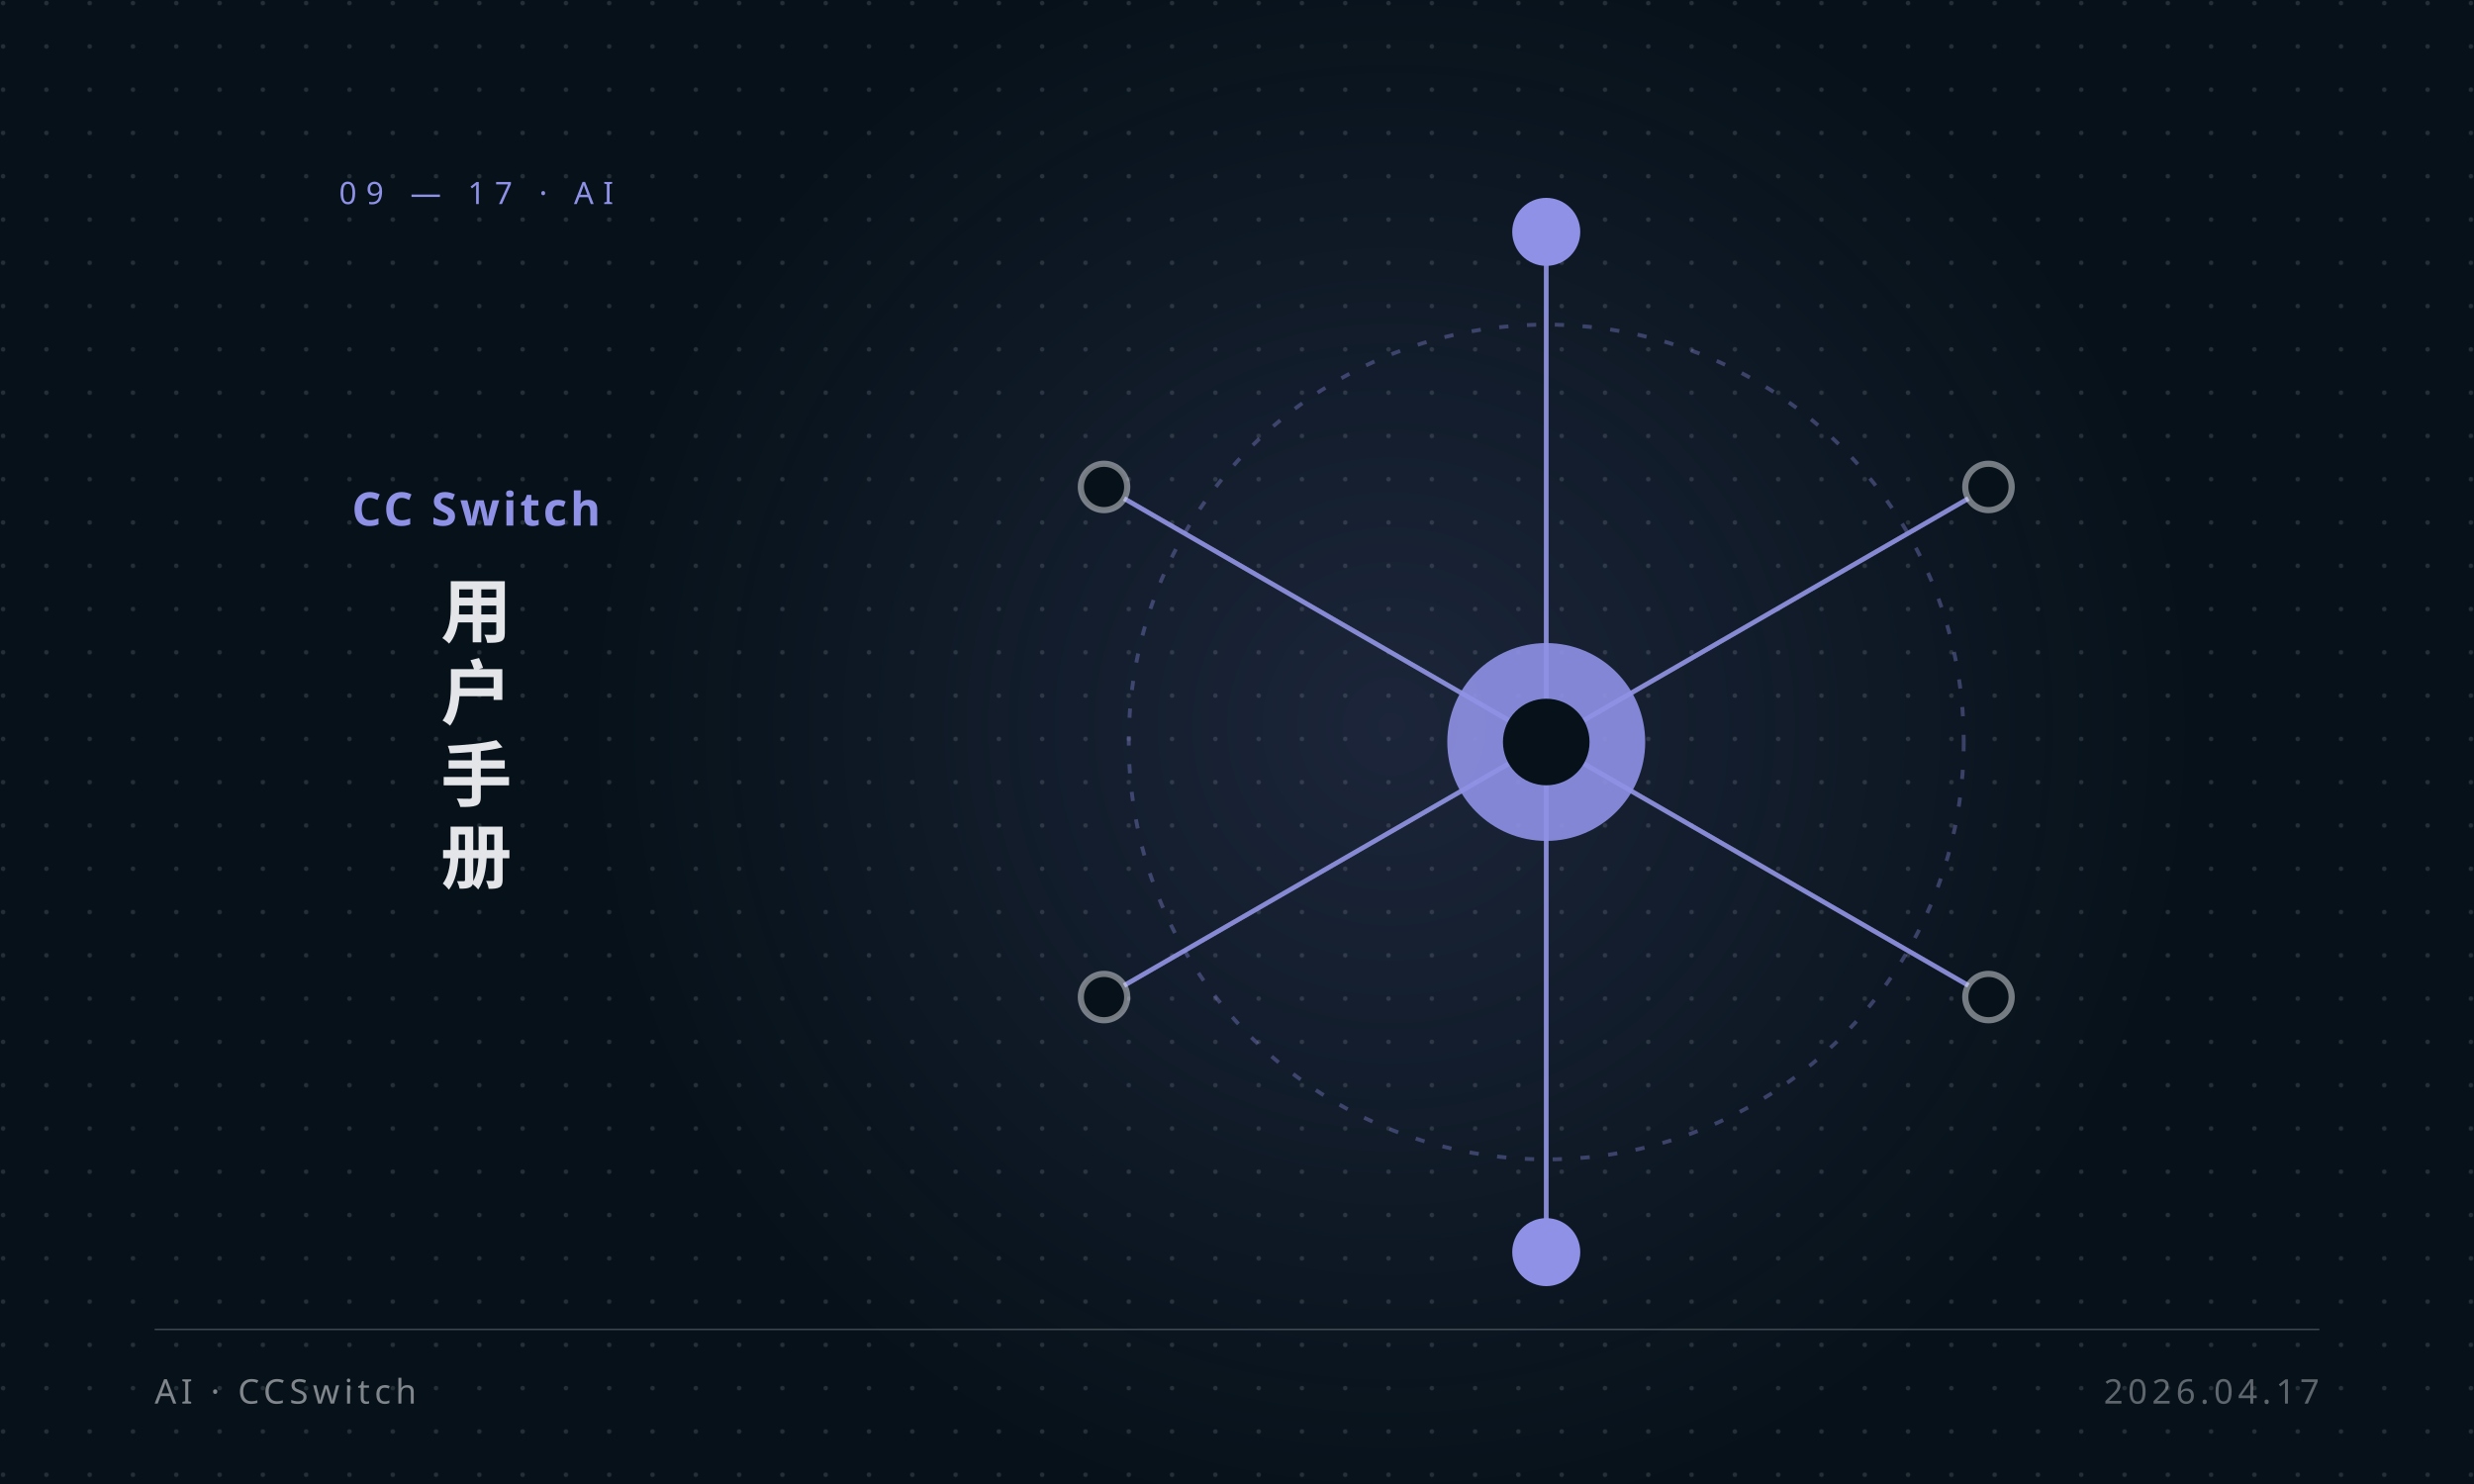
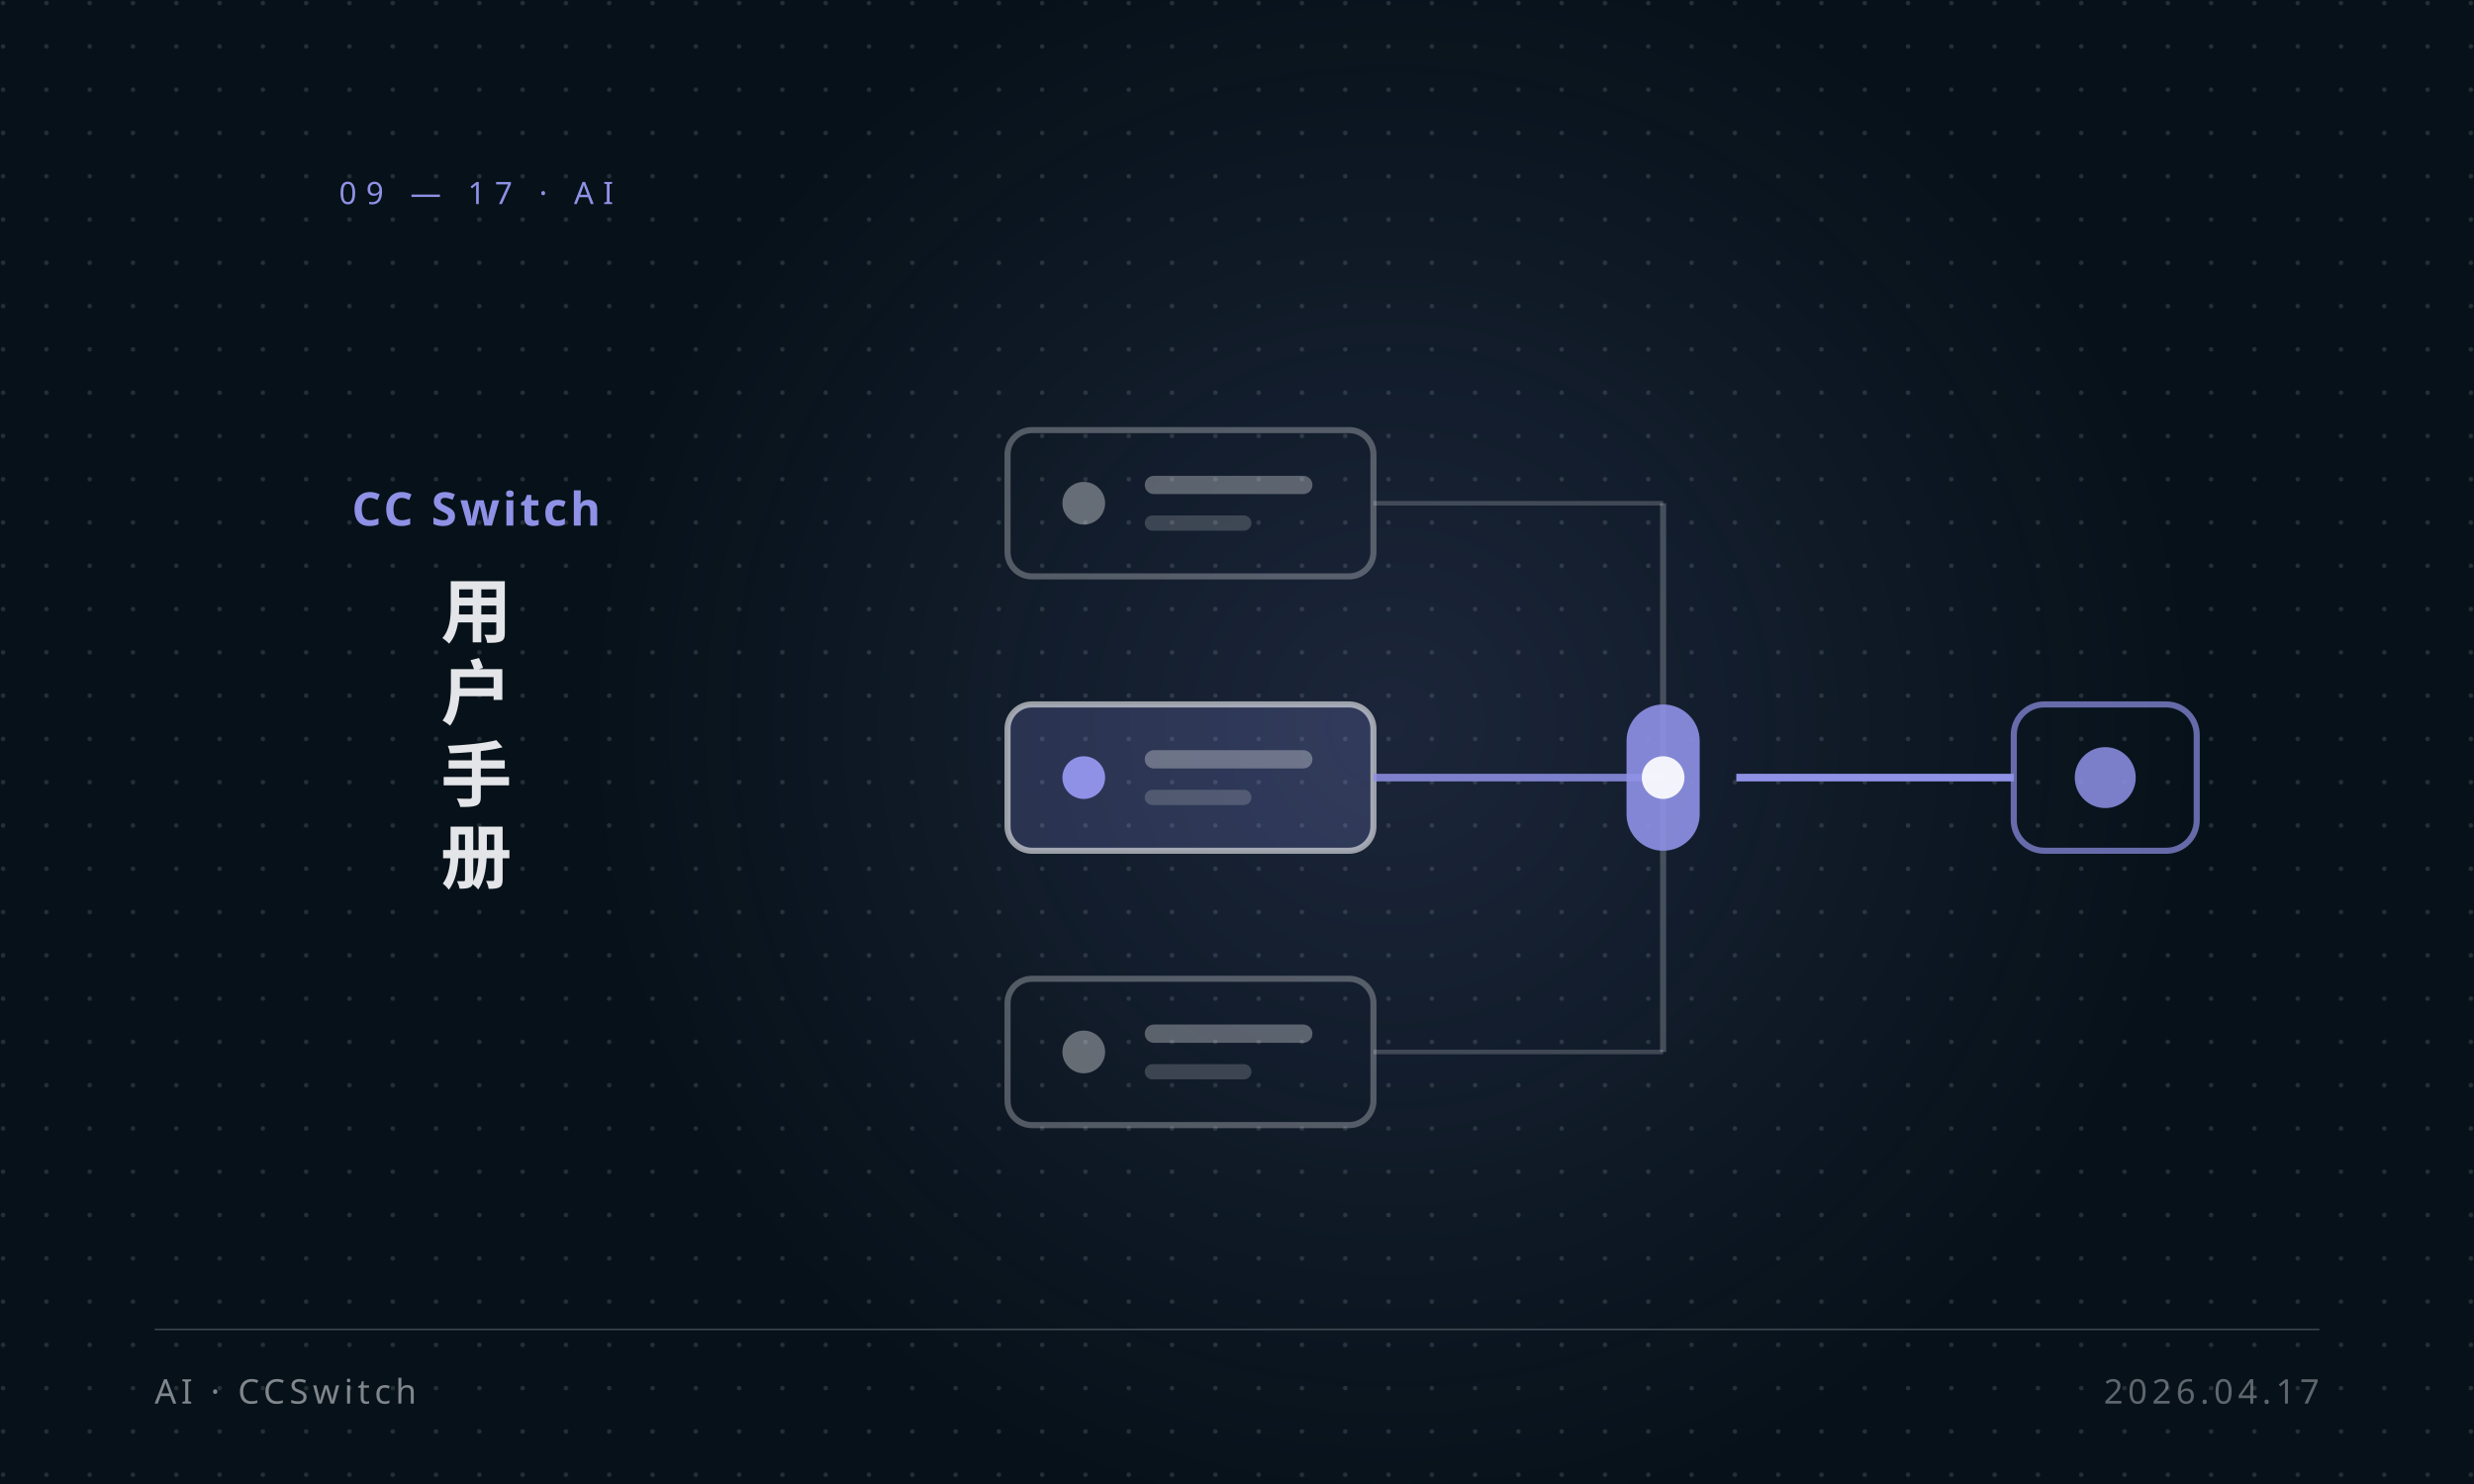
<svg xmlns="http://www.w3.org/2000/svg" width="1600" height="960" viewBox="0 0 1600 960" role="img" aria-label="CC Switch 用户手册 封面">
  <style>
    @media (prefers-reduced-motion: no-preference) {
      .flow { stroke-dasharray: 24 150; animation: flow 2.6s linear infinite; }
      .breathe { animation: breathe 3.2s ease-in-out infinite; }
      .breathe.d2 { animation-delay: 0.8s; }
      .breathe.d3 { animation-delay: 1.6s; }
    }
    @keyframes flow { from { stroke-dashoffset: 88; } to { stroke-dashoffset: 0; } }
    @keyframes breathe { 0%, 100% { opacity: 0.45; } 50% { opacity: 1; } }
  </style>
  <defs>
    <pattern id="dots" width="28" height="28" patternUnits="userSpaceOnUse">
      <circle cx="2" cy="2" r="1.5" fill="#e3e5e8" opacity="0.14" />
    </pattern>
    <radialGradient id="glow" cx="0.5" cy="0.5" r="0.5">
      <stop offset="0" stop-color="#8f91e6" stop-opacity="0.16" />
      <stop offset="1" stop-color="#8f91e6" stop-opacity="0" />
    </radialGradient>
  </defs>
  <rect width="1600" height="960" fill="#061119" />
  <rect width="1600" height="960" fill="url(#dots)" />
  <circle cx="900" cy="470" r="520" fill="url(#glow)" class="breathe" />
-   <g>
-     <circle cx="1000" cy="480" r="270" fill="none" stroke="#8f91e6" stroke-width="2.5" stroke-opacity="0.35" stroke-dasharray="6 12" />
-     <line x1="1000" y1="480" x2="1000" y2="150" stroke="#e3e5e8" stroke-width="3" stroke-opacity="0.32" />
-     <line class="flow" x1="1000" y1="480" x2="1000" y2="150" stroke="#8f91e6" stroke-width="3" stroke-opacity="0.85" />
-     <line x1="1000" y1="480" x2="1286" y2="315" stroke="#e3e5e8" stroke-width="3" stroke-opacity="0.32" />
-     <line class="flow" x1="1000" y1="480" x2="1286" y2="315" stroke="#8f91e6" stroke-width="3" stroke-opacity="0.85" />
-     <line x1="1000" y1="480" x2="1286" y2="645" stroke="#e3e5e8" stroke-width="3" stroke-opacity="0.32" />
-     <line class="flow" x1="1000" y1="480" x2="1286" y2="645" stroke="#8f91e6" stroke-width="3" stroke-opacity="0.85" />
-     <line x1="1000" y1="480" x2="1000" y2="810" stroke="#e3e5e8" stroke-width="3" stroke-opacity="0.32" />
-     <line class="flow" x1="1000" y1="480" x2="1000" y2="810" stroke="#8f91e6" stroke-width="3" stroke-opacity="0.85" />
-     <line x1="1000" y1="480" x2="714" y2="645" stroke="#e3e5e8" stroke-width="3" stroke-opacity="0.32" />
-     <line class="flow" x1="1000" y1="480" x2="714" y2="645" stroke="#8f91e6" stroke-width="3" stroke-opacity="0.85" />
-     <line x1="1000" y1="480" x2="714" y2="315" stroke="#e3e5e8" stroke-width="3" stroke-opacity="0.32" />
-     <line class="flow" x1="1000" y1="480" x2="714" y2="315" stroke="#8f91e6" stroke-width="3" stroke-opacity="0.85" />
-     <circle cx="1000" cy="150" r="22" fill="#8f91e6" stroke="none" stroke-width="4" stroke-opacity="0.5" />
-     <circle cx="1286" cy="315" r="15" fill="#061119" stroke="#e3e5e8" stroke-width="4" stroke-opacity="0.5" />
-     <circle cx="1286" cy="645" r="15" fill="#061119" stroke="#e3e5e8" stroke-width="4" stroke-opacity="0.5" />
-     <circle cx="1000" cy="810" r="22" fill="#8f91e6" stroke="none" stroke-width="4" stroke-opacity="0.5" />
-     <circle cx="714" cy="645" r="15" fill="#061119" stroke="#e3e5e8" stroke-width="4" stroke-opacity="0.5" />
-     <circle cx="714" cy="315" r="15" fill="#061119" stroke="#e3e5e8" stroke-width="4" stroke-opacity="0.5" />
-     <circle cx="1000" cy="480" r="64" fill="#8f91e6" opacity="0.9" />
-     <circle cx="1000" cy="480" r="28" fill="#061119" />
+   <g transform="translate(46 25) translate(1000 480) scale(1 1) rotate(0.00) scale(0.986) translate(-1000 -480)">
+     <g>
+       <rect x="600" y="250" width="240" height="96" rx="16" fill="none" fill-opacity="0" stroke="#e3e5e8" stroke-width="4" stroke-opacity="0.32" />
+       <circle cx="650" cy="298" r="14" fill="#e3e5e8" opacity="0.4" />
+       <rect x="690" y="280" width="110" height="12" rx="6" fill="#e3e5e8" opacity="0.35" />
+       <rect x="690" y="306" width="70" height="10" rx="5" fill="#e3e5e8" opacity="0.2" />
+       <path d="M840 298 H1030" stroke="#e3e5e8" stroke-width="3" stroke-opacity="0.22" />
+       <rect x="600" y="430" width="240" height="96" rx="16" fill="#8f91e6" fill-opacity="0.2" stroke="#e3e5e8" stroke-width="4" stroke-opacity="0.65" />
+       <circle cx="650" cy="478" r="14" fill="#8f91e6" opacity="1" />
+       <rect x="690" y="460" width="110" height="12" rx="6" fill="#e3e5e8" opacity="0.35" />
+       <rect x="690" y="486" width="70" height="10" rx="5" fill="#e3e5e8" opacity="0.2" />
+       <path d="M840 478 H1030" stroke="#8f91e6" stroke-width="5" stroke-opacity="0.85" class="flow" />
+       <rect x="600" y="610" width="240" height="96" rx="16" fill="none" fill-opacity="0" stroke="#e3e5e8" stroke-width="4" stroke-opacity="0.32" />
+       <circle cx="650" cy="658" r="14" fill="#e3e5e8" opacity="0.4" />
+       <rect x="690" y="640" width="110" height="12" rx="6" fill="#e3e5e8" opacity="0.35" />
+       <rect x="690" y="666" width="70" height="10" rx="5" fill="#e3e5e8" opacity="0.2" />
+       <path d="M840 658 H1030" stroke="#e3e5e8" stroke-width="3" stroke-opacity="0.22" />
+       <path d="M1030 298 V658" stroke="#e3e5e8" stroke-width="4" stroke-opacity="0.25" />
+       <rect x="1006" y="430" width="48" height="96" rx="24" fill="#8f91e6" opacity="0.9" />
+       <circle cx="1030" cy="478" r="14" fill="#ffffff" opacity="0.9" />
+       <path d="M1078 478 H1260" stroke="#8f91e6" stroke-width="5" class="flow" />
+       <rect x="1260" y="430" width="120" height="96" rx="20" fill="none" stroke="#8f91e6" stroke-width="4" stroke-opacity="0.7" />
+       <circle cx="1320" cy="478" r="20" fill="#8f91e6" opacity="0.85" />
+     </g>
  </g>
  <text x="308" y="132" text-anchor="middle" font-family="'Segoe UI','Helvetica Neue',sans-serif" font-size="20" letter-spacing="6" fill="#8f91e6">09 — 17 · AI</text>
  <text x="308" y="340" text-anchor="middle" font-family="'Segoe UI','Helvetica Neue',sans-serif" font-size="30" font-weight="600" letter-spacing="2" fill="#8f91e6">CC Switch</text>
  <text x="308" y="412" text-anchor="middle" font-family="'PingFang SC','Microsoft YaHei','Noto Sans SC',sans-serif" font-size="46" font-weight="600" fill="#e3e5e8">用</text>
  <text x="308" y="465" text-anchor="middle" font-family="'PingFang SC','Microsoft YaHei','Noto Sans SC',sans-serif" font-size="46" font-weight="600" fill="#e3e5e8">户</text>
  <text x="308" y="518" text-anchor="middle" font-family="'PingFang SC','Microsoft YaHei','Noto Sans SC',sans-serif" font-size="46" font-weight="600" fill="#e3e5e8">手</text>
  <text x="308" y="571" text-anchor="middle" font-family="'PingFang SC','Microsoft YaHei','Noto Sans SC',sans-serif" font-size="46" font-weight="600" fill="#e3e5e8">册</text>
  <line x1="100" y1="860" x2="1500" y2="860" stroke="#e3e5e8" stroke-width="1" stroke-opacity="0.25" />
  <text x="100" y="908" font-family="'PingFang SC','Microsoft YaHei','Noto Sans SC',sans-serif" font-size="22" letter-spacing="3" fill="#e3e5e8" fill-opacity="0.55">AI · CCSwitch</text>
  <text x="1500" y="908" text-anchor="end" font-family="'Segoe UI','Helvetica Neue',sans-serif" font-size="22" letter-spacing="3" fill="#e3e5e8" fill-opacity="0.4">2026.04.17</text>
</svg>
